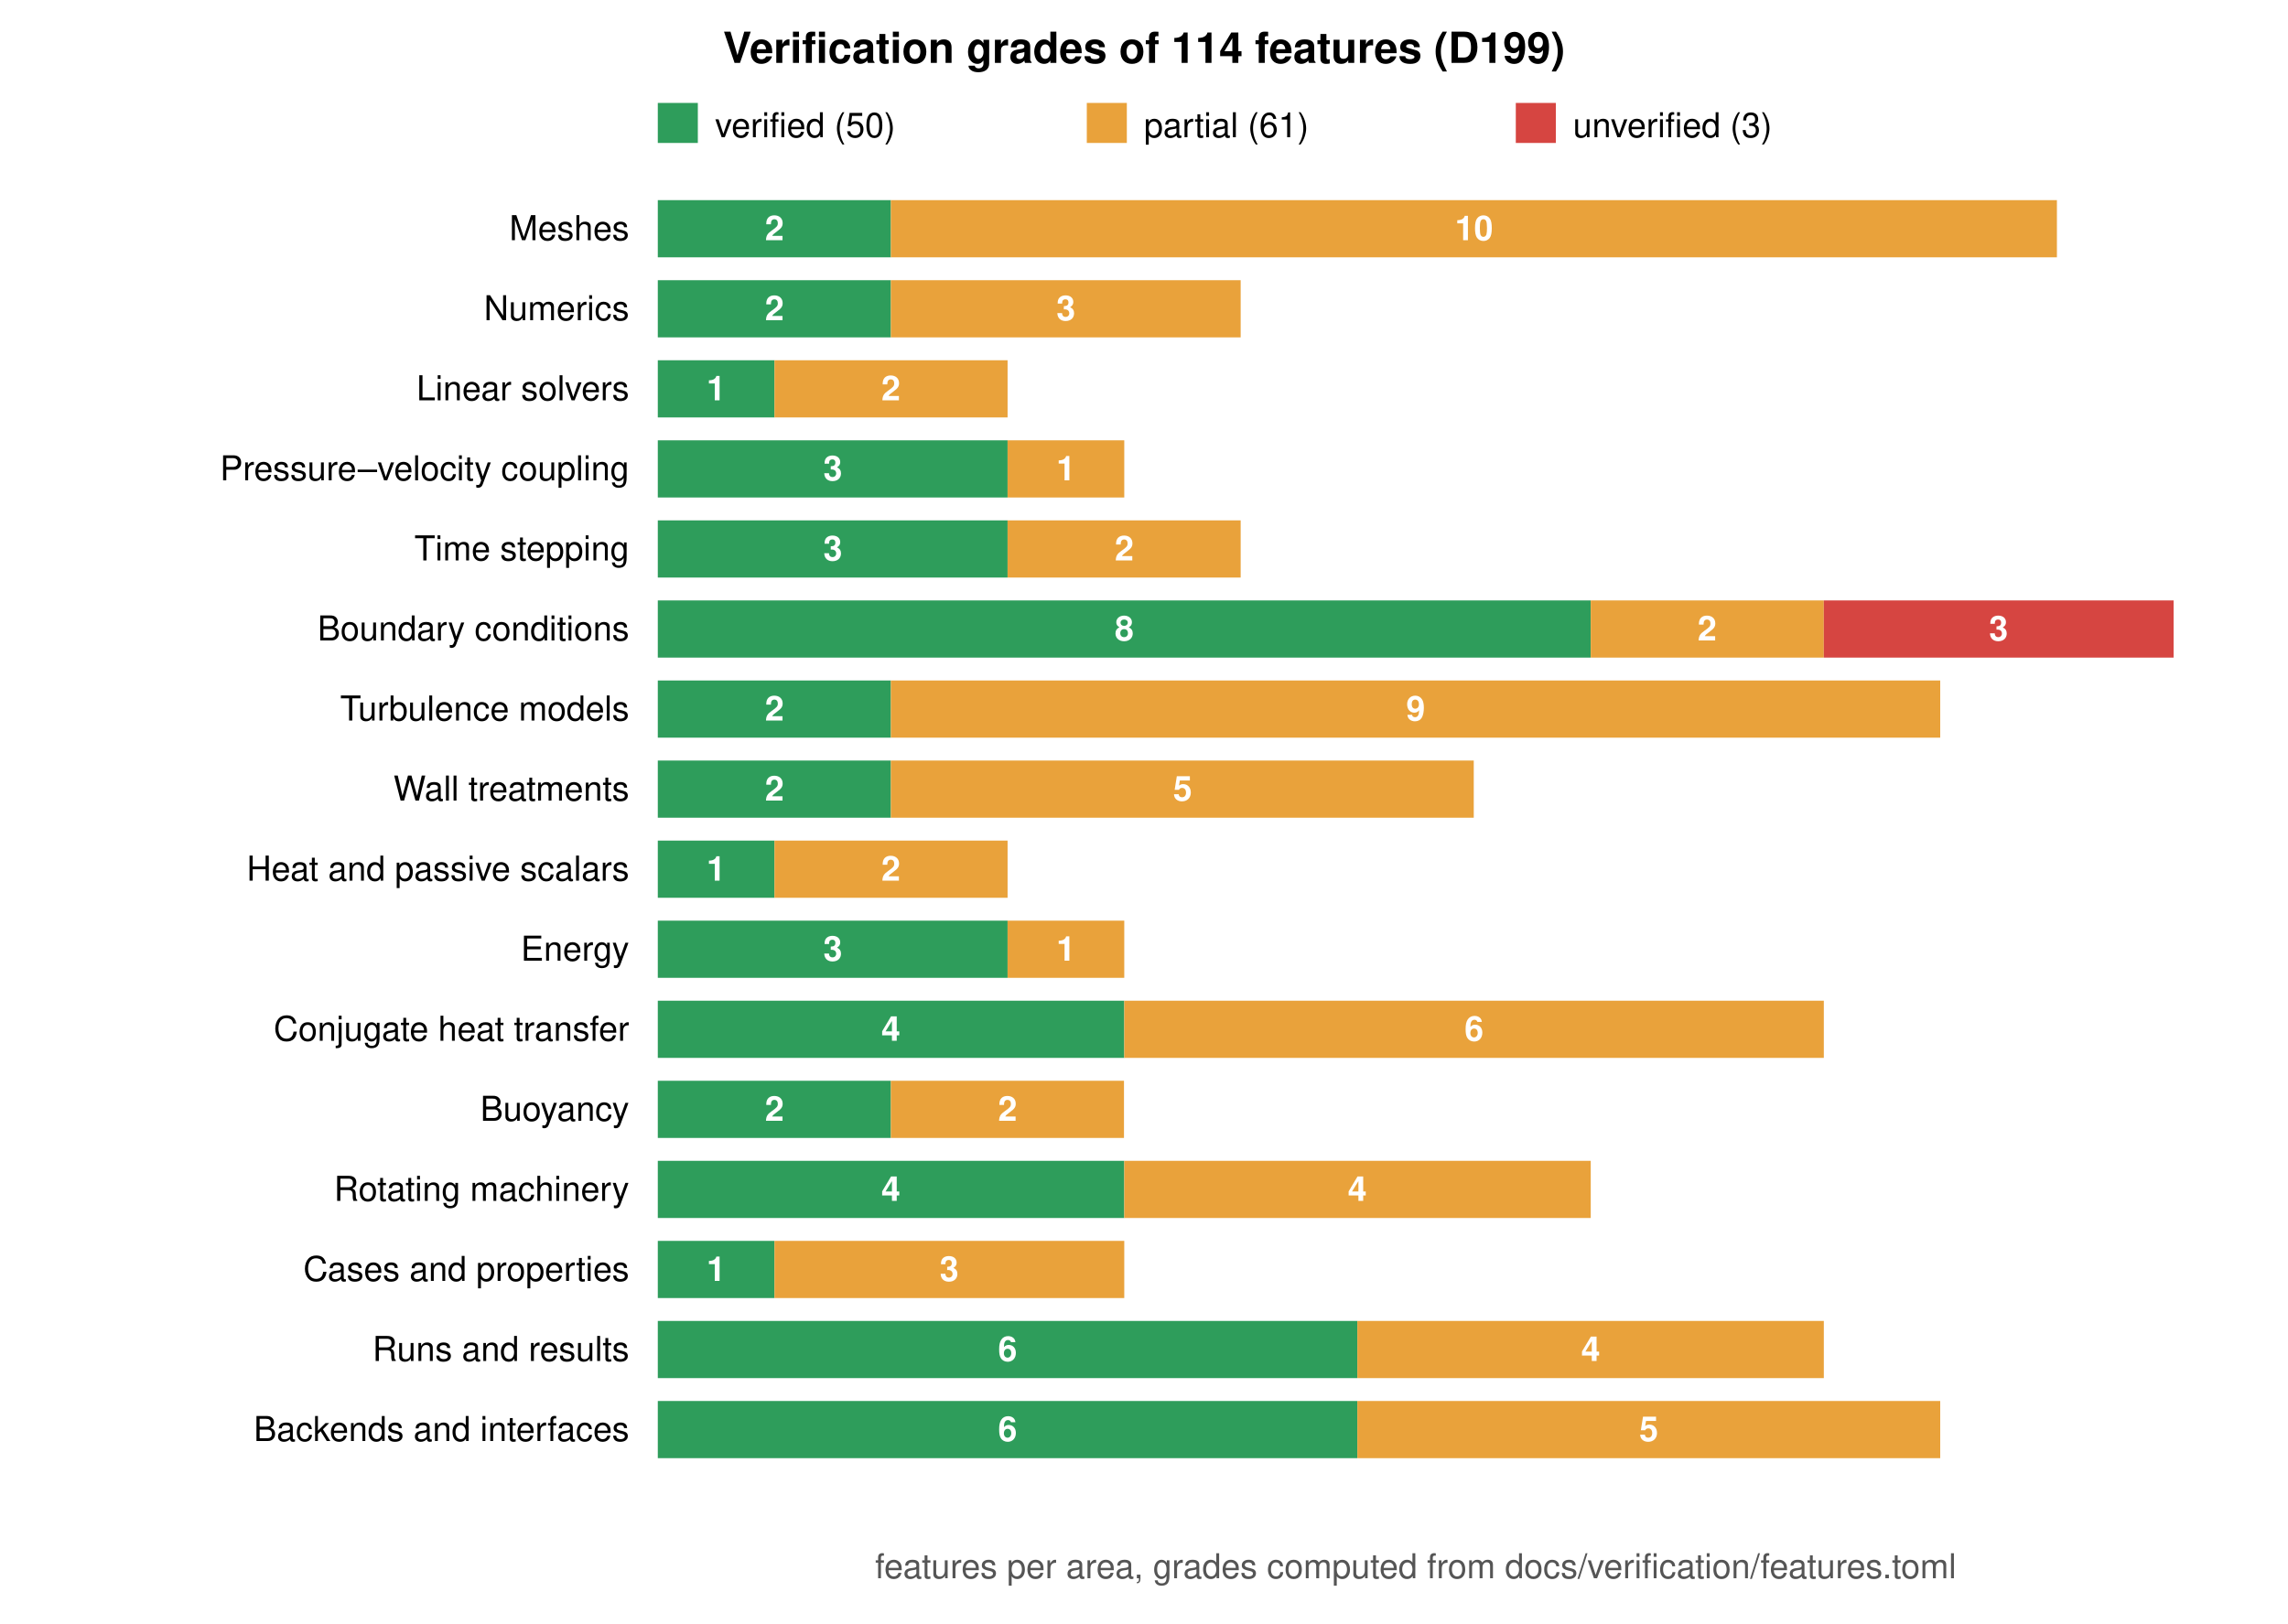
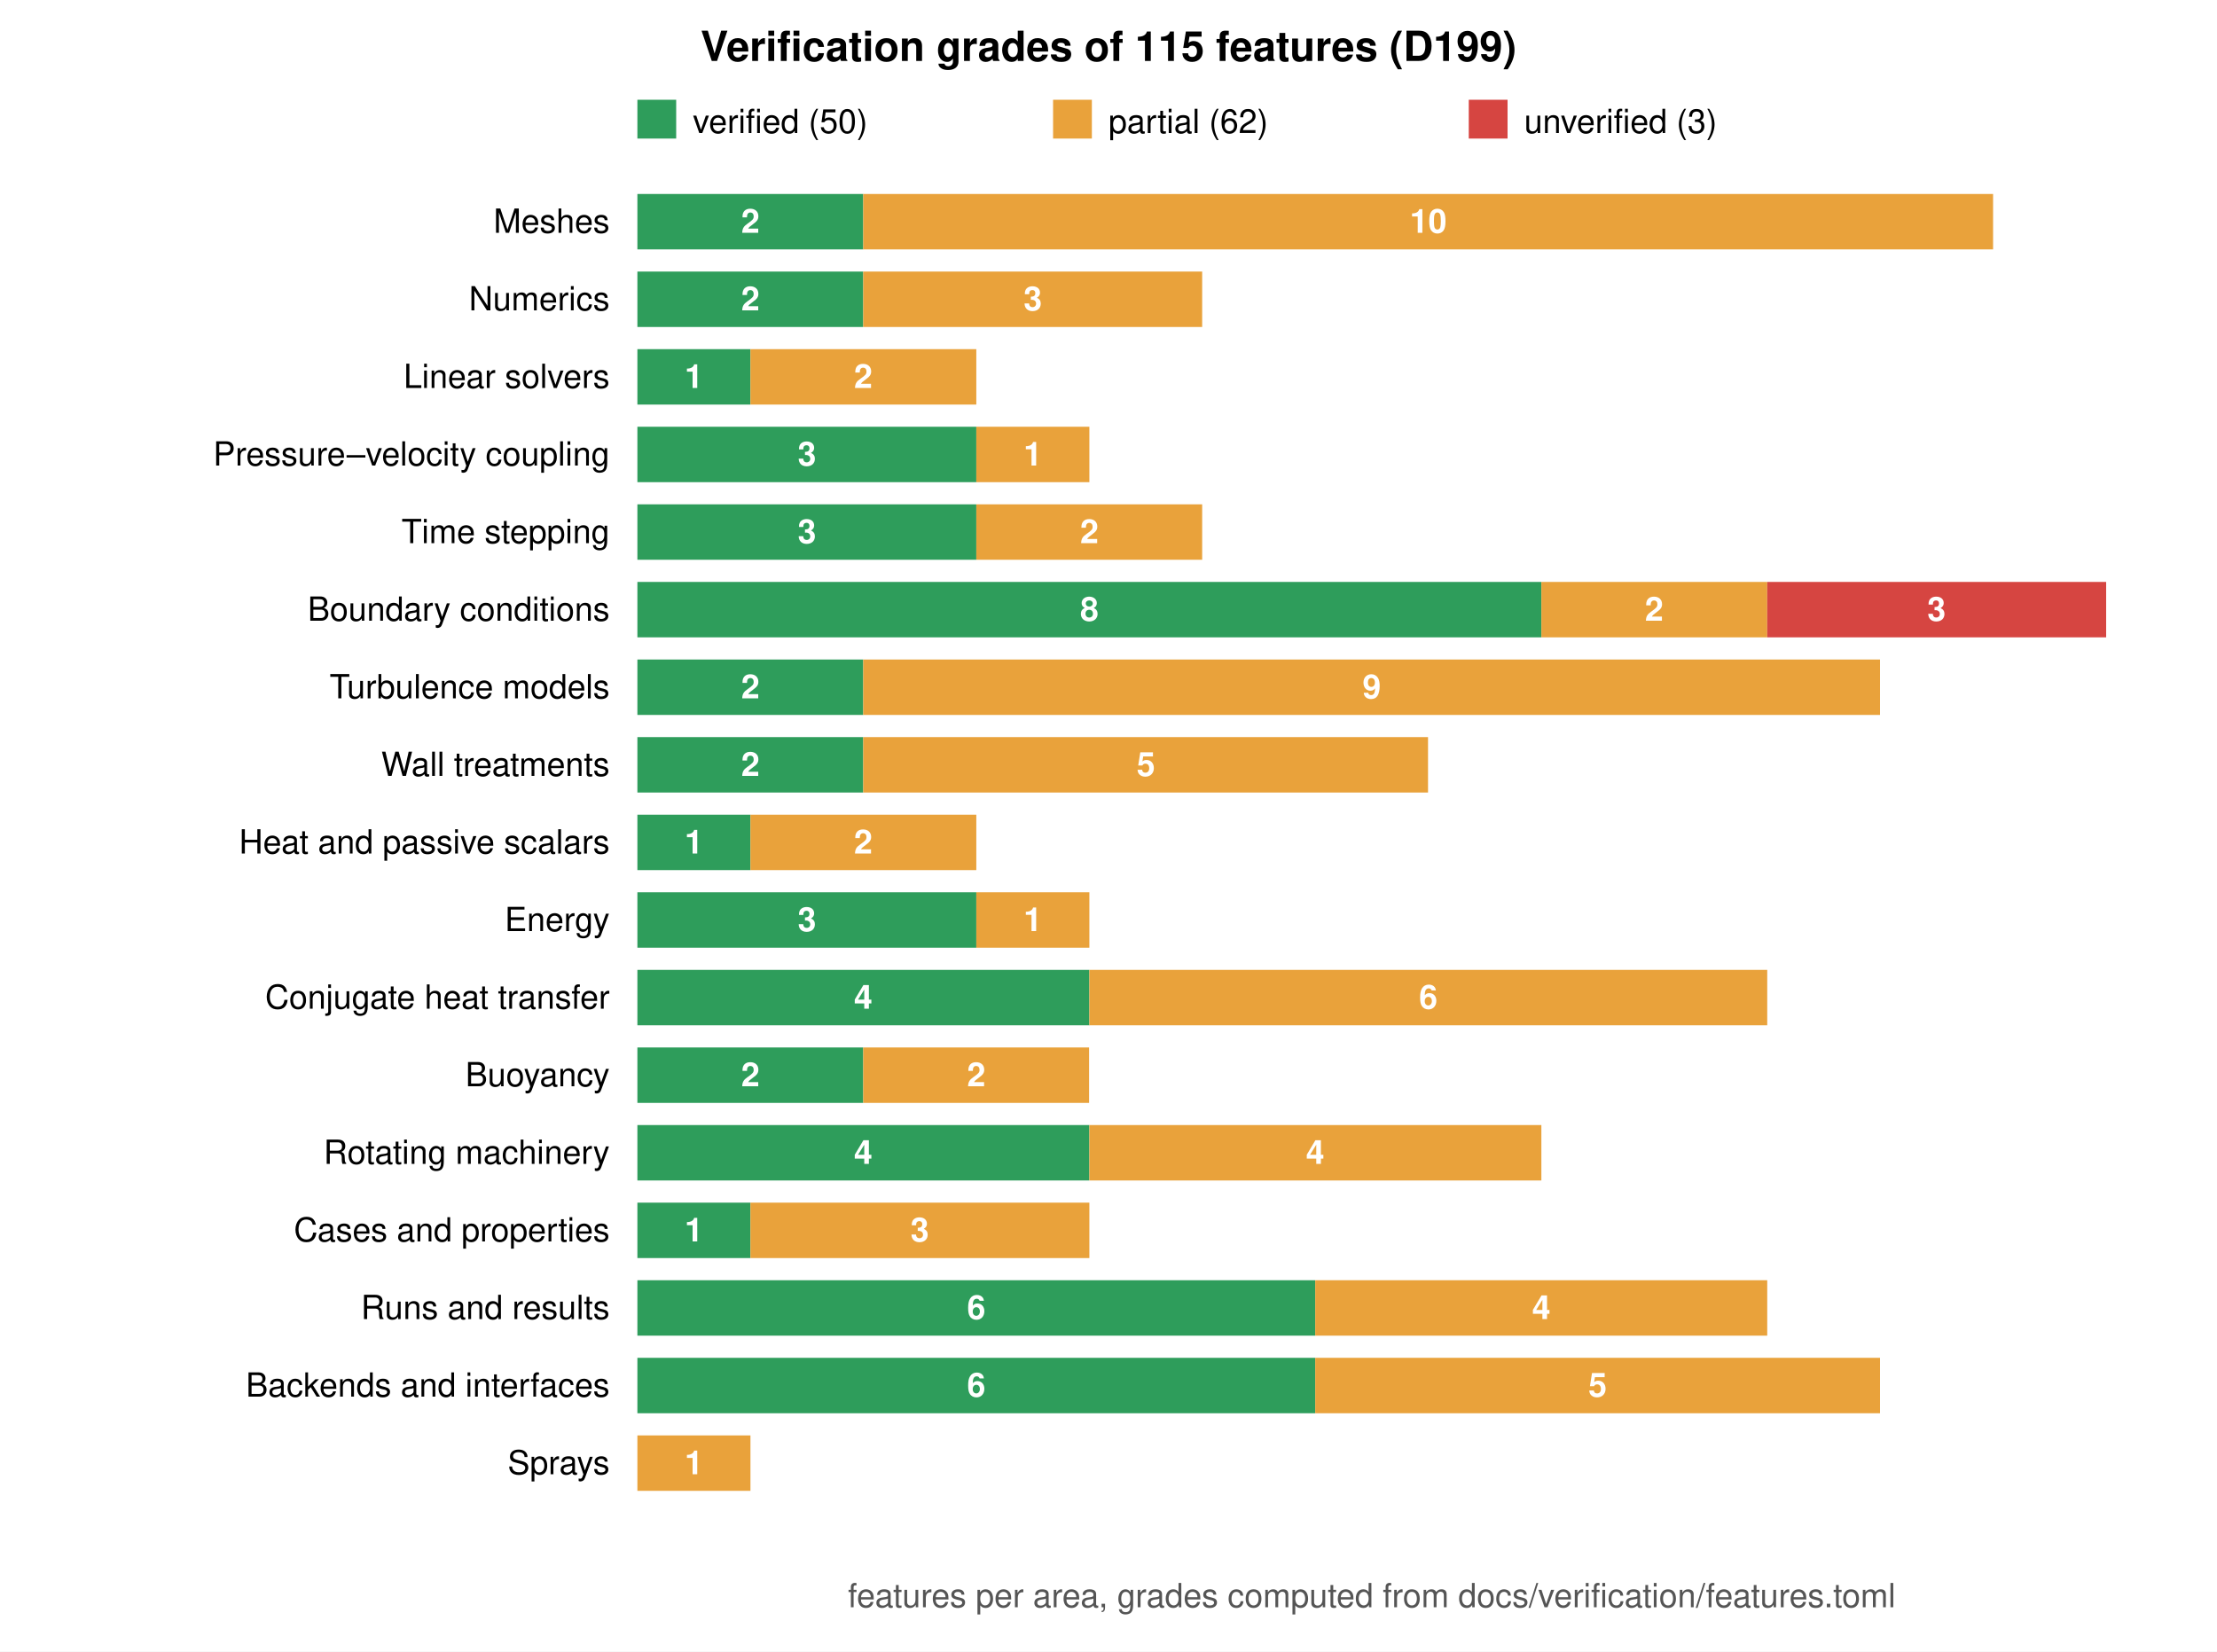
- <svg xmlns="http://www.w3.org/2000/svg" viewBox="0 0 800 568" width="800" height="568" font-family="Helvetica, Arial, sans-serif" font-size="12">
-   <rect width="800" height="568" fill="white" />
-   <text x="400.0" y="22" text-anchor="middle" font-size="15" font-weight="bold">Verification grades of 114 features (D199)</text>
+ <svg xmlns="http://www.w3.org/2000/svg" viewBox="0 0 800 596" width="800" height="596" font-family="Helvetica, Arial, sans-serif" font-size="12">
+   <rect width="800" height="596" fill="white" />
+   <text x="400.0" y="22" text-anchor="middle" font-size="15" font-weight="bold">Verification grades of 115 features (D199)</text>
  <rect x="230" y="36" width="14" height="14" fill="#2e9d5b" />
  <text x="250" y="48">verified (50)</text>
  <rect x="380" y="36" width="14" height="14" fill="#e9a23b" />
-   <text x="400" y="48">partial (61)</text>
+   <text x="400" y="48">partial (62)</text>
  <rect x="530" y="36" width="14" height="14" fill="#d64541" />
  <text x="550" y="48">unverified (3)</text>
  <text x="220" y="84.0" text-anchor="end">Meshes</text>
  <rect x="230.0" y="70" width="81.5" height="20" fill="#2e9d5b" />
  <text x="270.8" y="84.0" text-anchor="middle" fill="white" font-weight="bold">2</text>
  <rect x="311.5" y="70" width="407.7" height="20" fill="#e9a23b" />
  <text x="515.4" y="84.0" text-anchor="middle" fill="white" font-weight="bold">10</text>
  <text x="220" y="112.0" text-anchor="end">Numerics</text>
  <rect x="230.0" y="98" width="81.5" height="20" fill="#2e9d5b" />
  <text x="270.8" y="112.0" text-anchor="middle" fill="white" font-weight="bold">2</text>
  <rect x="311.5" y="98" width="122.3" height="20" fill="#e9a23b" />
  <text x="372.7" y="112.0" text-anchor="middle" fill="white" font-weight="bold">3</text>
  <text x="220" y="140.0" text-anchor="end">Linear solvers</text>
  <rect x="230.0" y="126" width="40.8" height="20" fill="#2e9d5b" />
  <text x="250.4" y="140.0" text-anchor="middle" fill="white" font-weight="bold">1</text>
  <rect x="270.8" y="126" width="81.5" height="20" fill="#e9a23b" />
  <text x="311.5" y="140.0" text-anchor="middle" fill="white" font-weight="bold">2</text>
  <text x="220" y="168.0" text-anchor="end">Pressure–velocity coupling</text>
  <rect x="230.0" y="154" width="122.3" height="20" fill="#2e9d5b" />
  <text x="291.2" y="168.0" text-anchor="middle" fill="white" font-weight="bold">3</text>
  <rect x="352.3" y="154" width="40.8" height="20" fill="#e9a23b" />
  <text x="372.7" y="168.0" text-anchor="middle" fill="white" font-weight="bold">1</text>
  <text x="220" y="196.0" text-anchor="end">Time stepping</text>
  <rect x="230.0" y="182" width="122.3" height="20" fill="#2e9d5b" />
  <text x="291.2" y="196.0" text-anchor="middle" fill="white" font-weight="bold">3</text>
  <rect x="352.3" y="182" width="81.5" height="20" fill="#e9a23b" />
  <text x="393.1" y="196.0" text-anchor="middle" fill="white" font-weight="bold">2</text>
  <text x="220" y="224.0" text-anchor="end">Boundary conditions</text>
  <rect x="230.0" y="210" width="326.2" height="20" fill="#2e9d5b" />
  <text x="393.1" y="224.0" text-anchor="middle" fill="white" font-weight="bold">8</text>
  <rect x="556.2" y="210" width="81.5" height="20" fill="#e9a23b" />
  <text x="596.9" y="224.0" text-anchor="middle" fill="white" font-weight="bold">2</text>
  <rect x="637.7" y="210" width="122.3" height="20" fill="#d64541" />
  <text x="698.8" y="224.0" text-anchor="middle" fill="white" font-weight="bold">3</text>
  <text x="220" y="252.0" text-anchor="end">Turbulence models</text>
  <rect x="230.0" y="238" width="81.5" height="20" fill="#2e9d5b" />
  <text x="270.8" y="252.0" text-anchor="middle" fill="white" font-weight="bold">2</text>
  <rect x="311.5" y="238" width="366.9" height="20" fill="#e9a23b" />
  <text x="495.0" y="252.0" text-anchor="middle" fill="white" font-weight="bold">9</text>
  <text x="220" y="280.0" text-anchor="end">Wall treatments</text>
  <rect x="230.0" y="266" width="81.5" height="20" fill="#2e9d5b" />
  <text x="270.8" y="280.0" text-anchor="middle" fill="white" font-weight="bold">2</text>
  <rect x="311.5" y="266" width="203.8" height="20" fill="#e9a23b" />
  <text x="413.5" y="280.0" text-anchor="middle" fill="white" font-weight="bold">5</text>
  <text x="220" y="308.0" text-anchor="end">Heat and passive scalars</text>
  <rect x="230.0" y="294" width="40.8" height="20" fill="#2e9d5b" />
  <text x="250.4" y="308.0" text-anchor="middle" fill="white" font-weight="bold">1</text>
  <rect x="270.8" y="294" width="81.5" height="20" fill="#e9a23b" />
  <text x="311.5" y="308.0" text-anchor="middle" fill="white" font-weight="bold">2</text>
  <text x="220" y="336.0" text-anchor="end">Energy</text>
  <rect x="230.0" y="322" width="122.3" height="20" fill="#2e9d5b" />
  <text x="291.2" y="336.0" text-anchor="middle" fill="white" font-weight="bold">3</text>
  <rect x="352.3" y="322" width="40.8" height="20" fill="#e9a23b" />
  <text x="372.7" y="336.0" text-anchor="middle" fill="white" font-weight="bold">1</text>
  <text x="220" y="364.0" text-anchor="end">Conjugate heat transfer</text>
  <rect x="230.0" y="350" width="163.1" height="20" fill="#2e9d5b" />
  <text x="311.5" y="364.0" text-anchor="middle" fill="white" font-weight="bold">4</text>
  <rect x="393.1" y="350" width="244.6" height="20" fill="#e9a23b" />
  <text x="515.4" y="364.0" text-anchor="middle" fill="white" font-weight="bold">6</text>
  <text x="220" y="392.0" text-anchor="end">Buoyancy</text>
  <rect x="230.0" y="378" width="81.5" height="20" fill="#2e9d5b" />
  <text x="270.8" y="392.0" text-anchor="middle" fill="white" font-weight="bold">2</text>
  <rect x="311.5" y="378" width="81.5" height="20" fill="#e9a23b" />
  <text x="352.3" y="392.0" text-anchor="middle" fill="white" font-weight="bold">2</text>
  <text x="220" y="420.0" text-anchor="end">Rotating machinery</text>
  <rect x="230.0" y="406" width="163.1" height="20" fill="#2e9d5b" />
  <text x="311.5" y="420.0" text-anchor="middle" fill="white" font-weight="bold">4</text>
  <rect x="393.1" y="406" width="163.1" height="20" fill="#e9a23b" />
  <text x="474.6" y="420.0" text-anchor="middle" fill="white" font-weight="bold">4</text>
  <text x="220" y="448.0" text-anchor="end">Cases and properties</text>
  <rect x="230.0" y="434" width="40.8" height="20" fill="#2e9d5b" />
  <text x="250.4" y="448.0" text-anchor="middle" fill="white" font-weight="bold">1</text>
  <rect x="270.8" y="434" width="122.3" height="20" fill="#e9a23b" />
  <text x="331.9" y="448.0" text-anchor="middle" fill="white" font-weight="bold">3</text>
  <text x="220" y="476.0" text-anchor="end">Runs and results</text>
  <rect x="230.0" y="462" width="244.6" height="20" fill="#2e9d5b" />
  <text x="352.3" y="476.0" text-anchor="middle" fill="white" font-weight="bold">6</text>
  <rect x="474.6" y="462" width="163.1" height="20" fill="#e9a23b" />
  <text x="556.2" y="476.0" text-anchor="middle" fill="white" font-weight="bold">4</text>
  <text x="220" y="504.0" text-anchor="end">Backends and interfaces</text>
  <rect x="230.0" y="490" width="244.6" height="20" fill="#2e9d5b" />
  <text x="352.3" y="504.0" text-anchor="middle" fill="white" font-weight="bold">6</text>
  <rect x="474.6" y="490" width="203.8" height="20" fill="#e9a23b" />
  <text x="576.5" y="504.0" text-anchor="middle" fill="white" font-weight="bold">5</text>
-   <text x="495.0" y="552" text-anchor="middle" fill="#555">features per area, grades computed from docs/verification/features.toml</text>
+   <text x="220" y="532.0" text-anchor="end">Sprays</text>
+   <rect x="230.0" y="518" width="40.8" height="20" fill="#e9a23b" />
+   <text x="250.4" y="532.0" text-anchor="middle" fill="white" font-weight="bold">1</text>
+   <text x="495.0" y="580" text-anchor="middle" fill="#555">features per area, grades computed from docs/verification/features.toml</text>
</svg>
